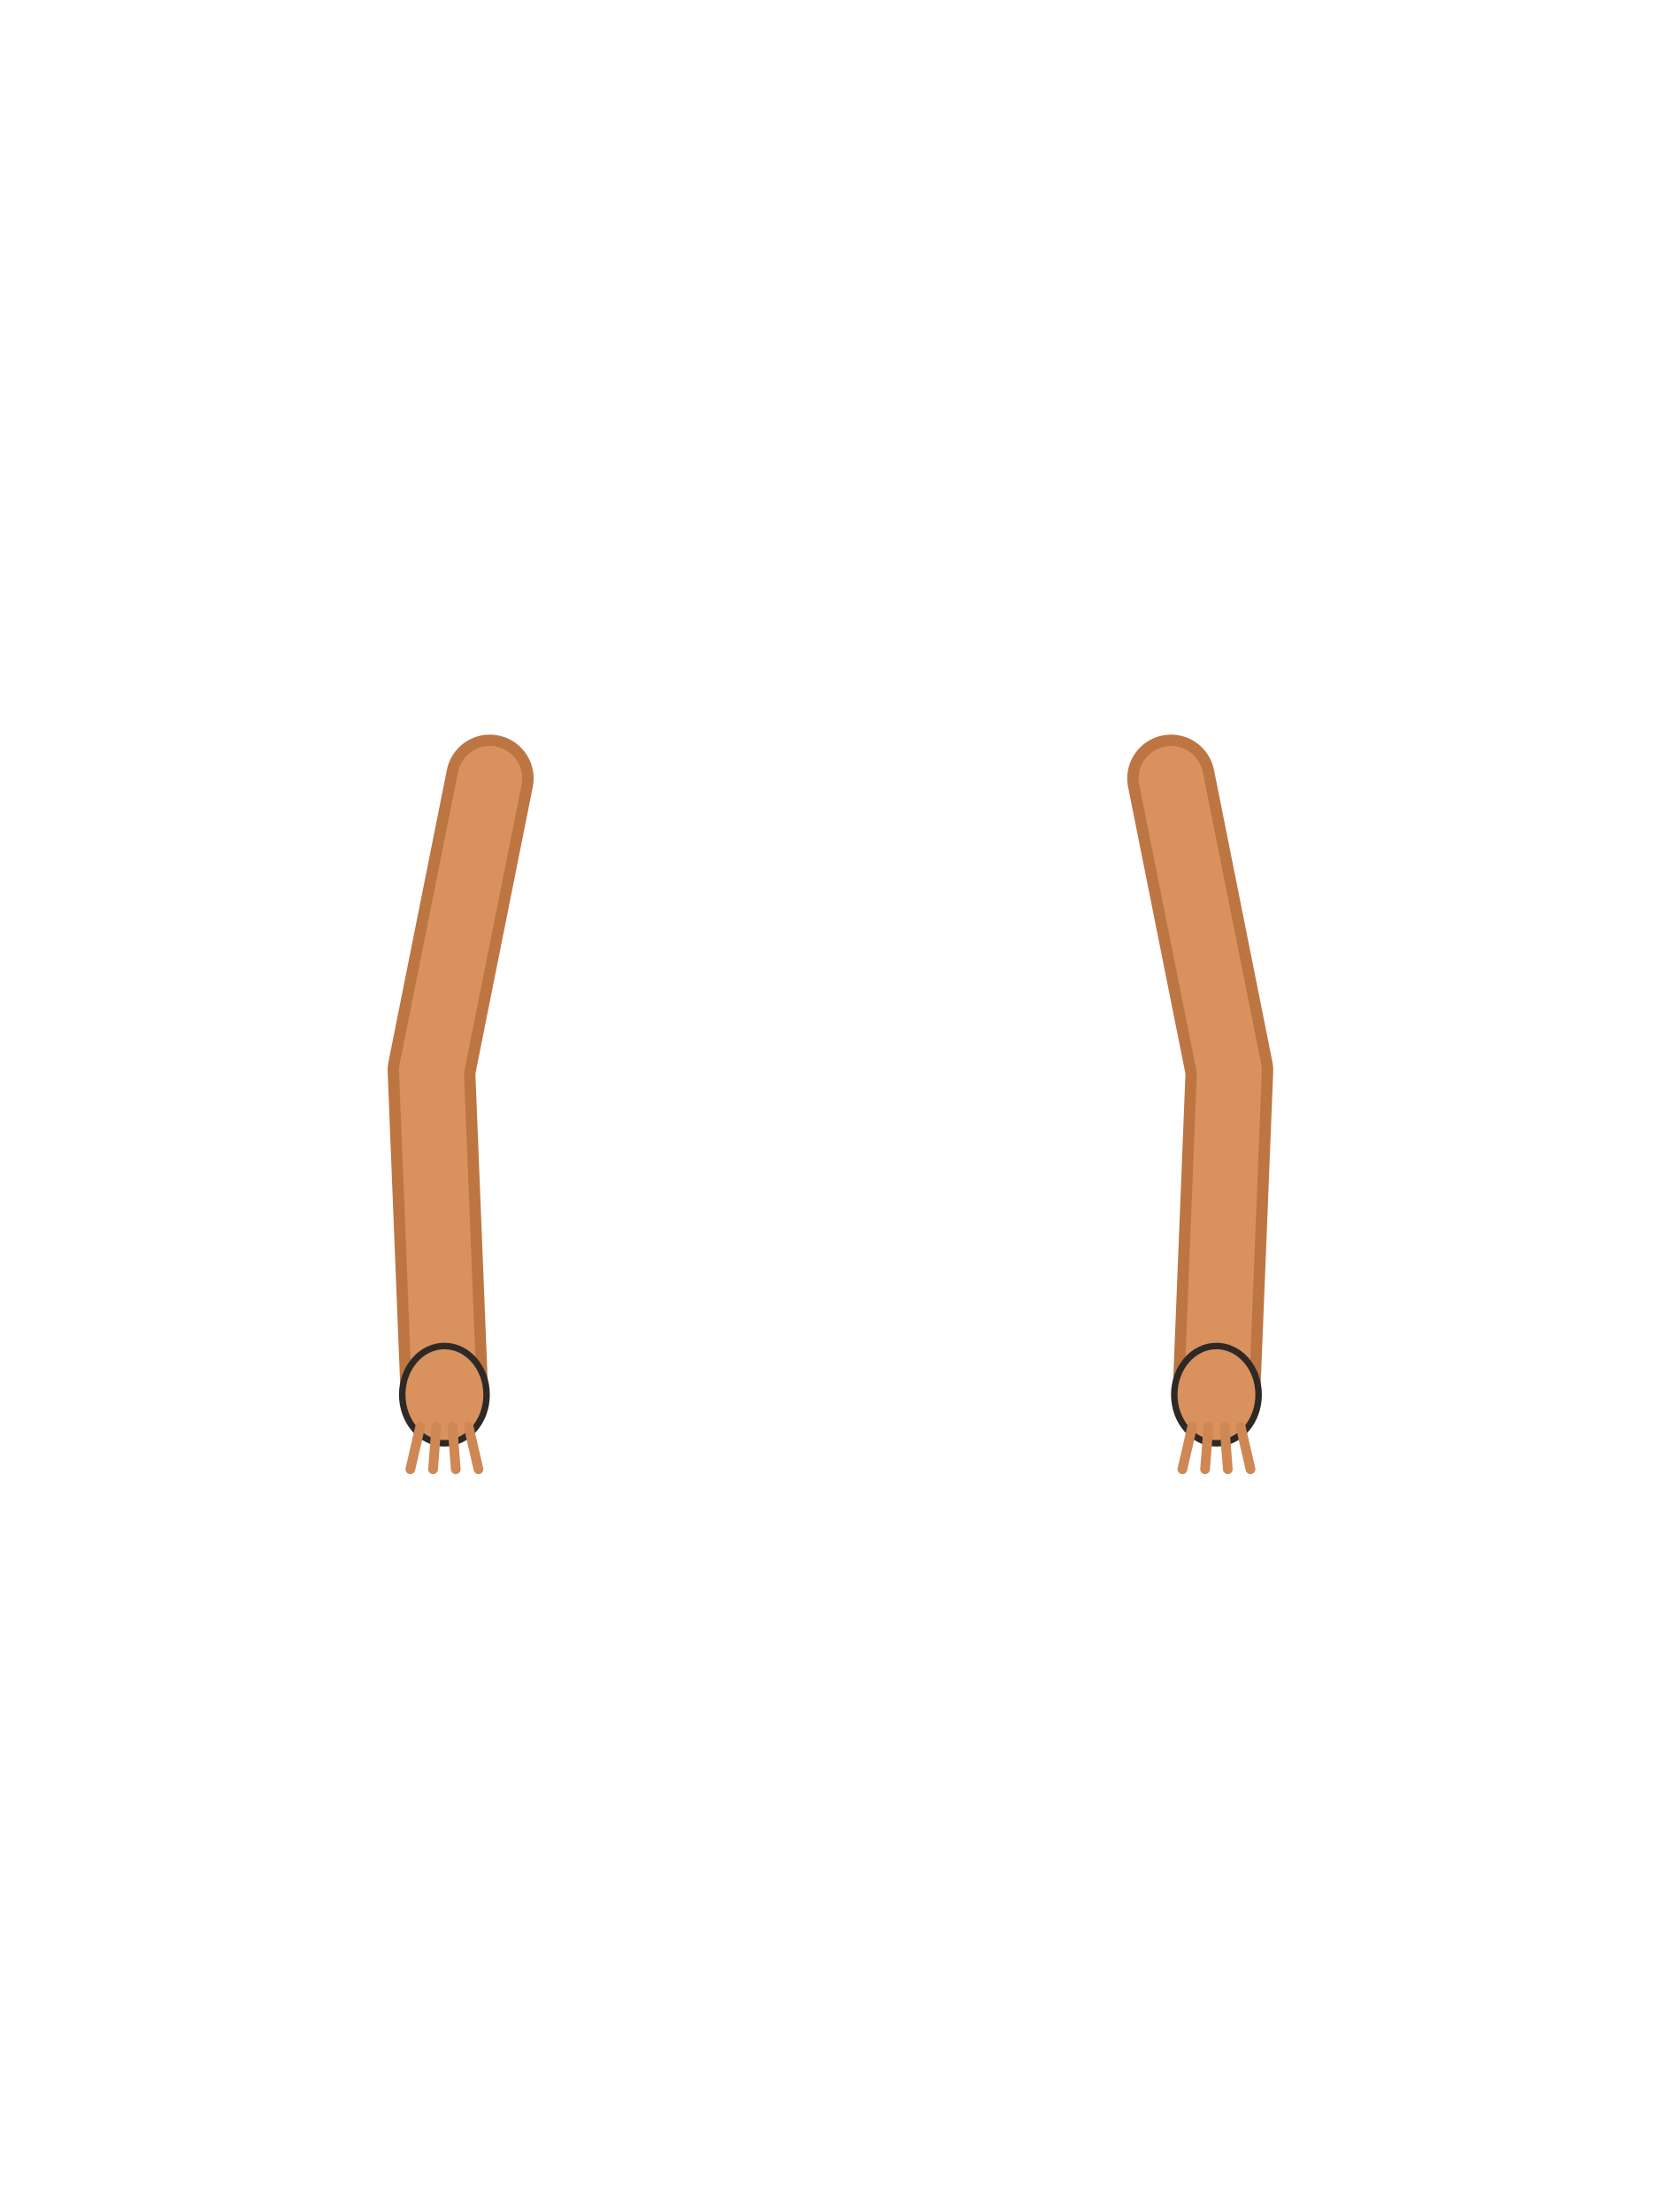
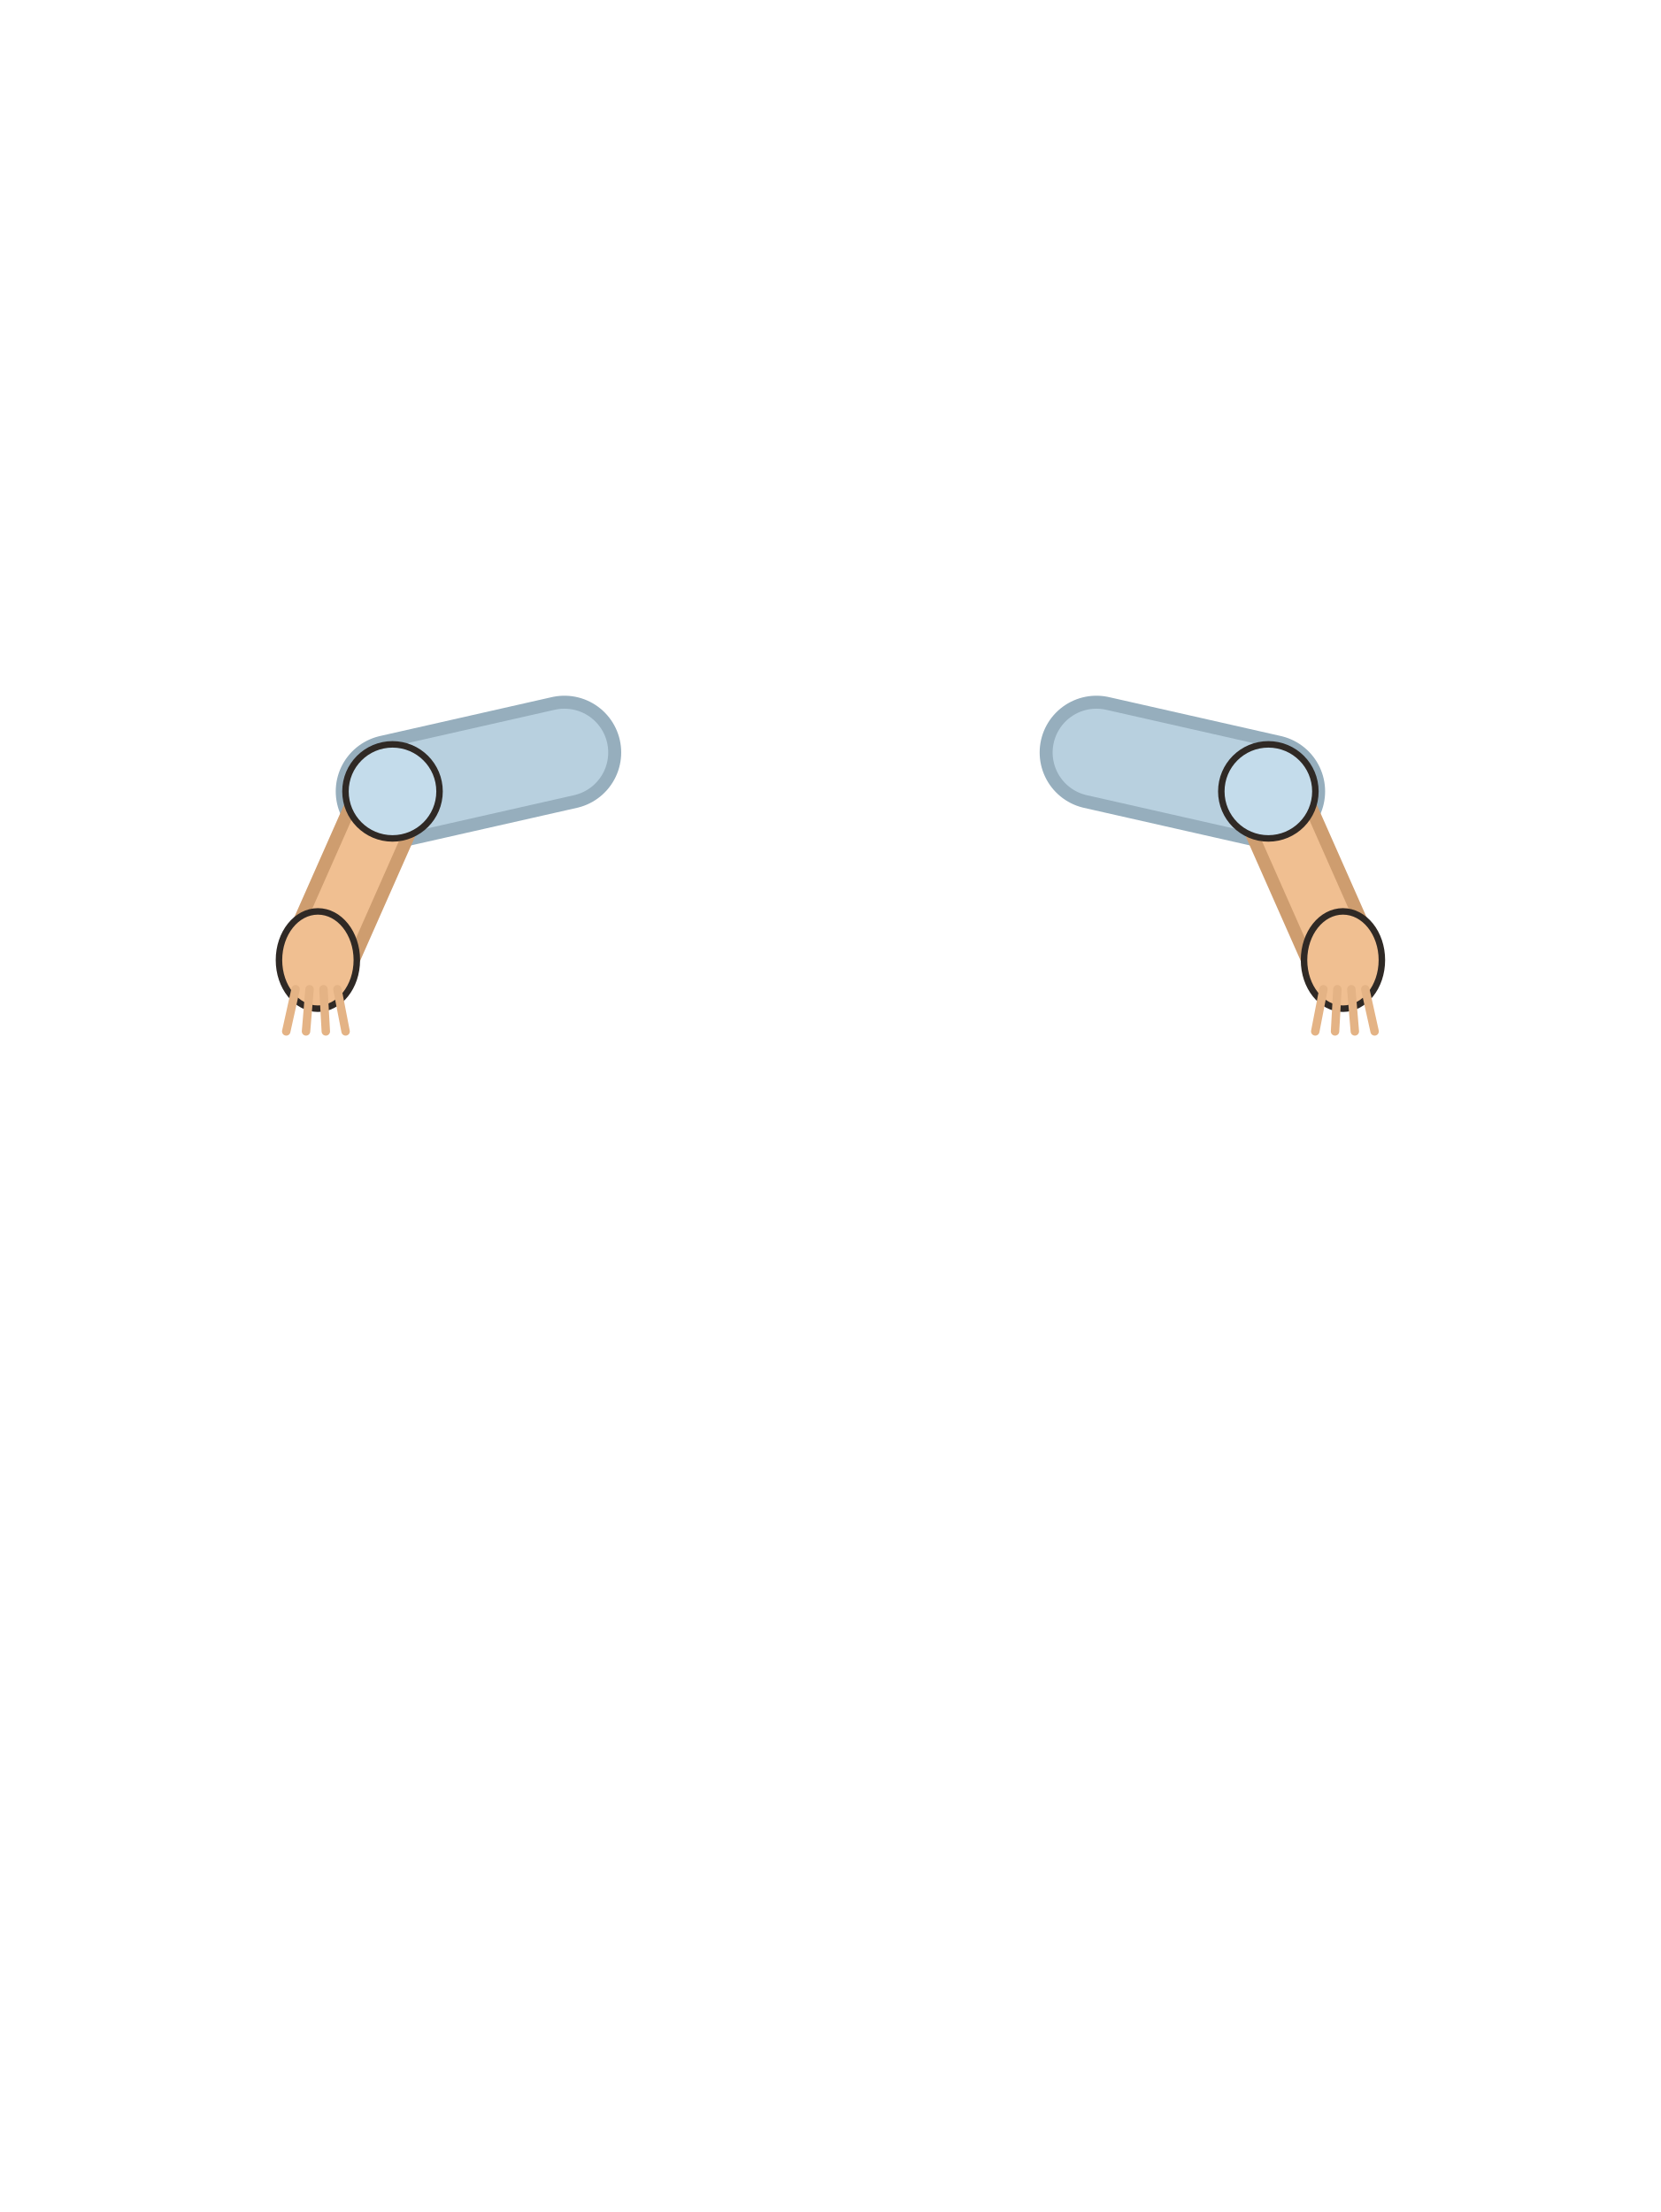
<svg xmlns="http://www.w3.org/2000/svg" baseProfile="full" height="682" version="1.1" viewBox="0 0 512 682" width="512">
  <defs />
-   <polyline fill="none" points="151,240 133,330 137,430" stroke="#bd7541" stroke-linecap="round" stroke-linejoin="round" stroke-width="27" />
-   <polyline fill="none" points="151,240 133,330 137,430" stroke="#d9915d" stroke-linecap="round" stroke-linejoin="round" stroke-width="20" />
-   <ellipse cx="137" cy="430" fill="#d9915d" rx="13" ry="15" stroke="#2f2925" stroke-linecap="round" stroke-linejoin="round" stroke-width="2" />
-   <line stroke="#cf8753" stroke-linecap="round" stroke-width="3" x1="129.5" x2="126.5" y1="440" y2="453" />
-   <line stroke="#cf8753" stroke-linecap="round" stroke-width="3" x1="134.5" x2="133.5" y1="440" y2="453" />
-   <line stroke="#cf8753" stroke-linecap="round" stroke-width="3" x1="139.5" x2="140.5" y1="440" y2="453" />
-   <line stroke="#cf8753" stroke-linecap="round" stroke-width="3" x1="144.5" x2="147.5" y1="440" y2="453" />
-   <polyline fill="none" points="361,240 379,330 375,430" stroke="#bd7541" stroke-linecap="round" stroke-linejoin="round" stroke-width="27" />
-   <polyline fill="none" points="361,240 379,330 375,430" stroke="#d9915d" stroke-linecap="round" stroke-linejoin="round" stroke-width="20" />
-   <ellipse cx="375" cy="430" fill="#d9915d" rx="13" ry="15" stroke="#2f2925" stroke-linecap="round" stroke-linejoin="round" stroke-width="2" />
-   <line stroke="#cf8753" stroke-linecap="round" stroke-width="3" x1="367.5" x2="364.5" y1="440" y2="453" />
-   <line stroke="#cf8753" stroke-linecap="round" stroke-width="3" x1="372.5" x2="371.5" y1="440" y2="453" />
-   <line stroke="#cf8753" stroke-linecap="round" stroke-width="3" x1="377.5" x2="378.5" y1="440" y2="453" />
-   <line stroke="#cf8753" stroke-linecap="round" stroke-width="3" x1="382.5" x2="385.5" y1="440" y2="453" />
+   <polyline fill="none" points="174,232 121,244" stroke="#96aebd" stroke-linecap="round" stroke-linejoin="round" stroke-width="35" />
+   <polyline fill="none" points="174,232 121,244" stroke="#b8d0df" stroke-linecap="round" stroke-linejoin="round" stroke-width="27" />
+   <polyline fill="none" points="121,244 98,296" stroke="#ce9d6f" stroke-linecap="round" stroke-linejoin="round" stroke-width="24" />
+   <polyline fill="none" points="121,244 98,296" stroke="#f0bf91" stroke-linecap="round" stroke-linejoin="round" stroke-width="16" />
+   <ellipse cx="98" cy="296" fill="#f0bf91" rx="12" ry="15" stroke="#2f2925" stroke-linecap="round" stroke-linejoin="round" stroke-width="2" />
+   <line stroke="#e4b385" stroke-linecap="round" stroke-width="2.6" x1="104.02" x2="106.54" y1="305" y2="318" />
+   <line stroke="#e4b385" stroke-linecap="round" stroke-width="2.6" x1="99.72" x2="100.44" y1="305" y2="318" />
+   <line stroke="#e4b385" stroke-linecap="round" stroke-width="2.6" x1="95.42" x2="94.34" y1="305" y2="318" />
+   <line stroke="#e4b385" stroke-linecap="round" stroke-width="2.6" x1="91.12" x2="88.24" y1="305" y2="318" />
+   <circle cx="121" cy="244" fill="#c4dceb" r="14.5" stroke="#2f2925" stroke-width="2" />
+   <polyline fill="none" points="338,232 391,244" stroke="#96aebd" stroke-linecap="round" stroke-linejoin="round" stroke-width="35" />
+   <polyline fill="none" points="338,232 391,244" stroke="#b8d0df" stroke-linecap="round" stroke-linejoin="round" stroke-width="27" />
+   <polyline fill="none" points="391,244 414,296" stroke="#ce9d6f" stroke-linecap="round" stroke-linejoin="round" stroke-width="24" />
+   <polyline fill="none" points="391,244 414,296" stroke="#f0bf91" stroke-linecap="round" stroke-linejoin="round" stroke-width="16" />
+   <ellipse cx="414" cy="296" fill="#f0bf91" rx="12" ry="15" stroke="#2f2925" stroke-linecap="round" stroke-linejoin="round" stroke-width="2" />
+   <line stroke="#e4b385" stroke-linecap="round" stroke-width="2.6" x1="407.98" x2="405.46" y1="305" y2="318" />
+   <line stroke="#e4b385" stroke-linecap="round" stroke-width="2.6" x1="412.28" x2="411.56" y1="305" y2="318" />
+   <line stroke="#e4b385" stroke-linecap="round" stroke-width="2.6" x1="416.58" x2="417.66" y1="305" y2="318" />
+   <line stroke="#e4b385" stroke-linecap="round" stroke-width="2.6" x1="420.88" x2="423.76" y1="305" y2="318" />
+   <circle cx="391" cy="244" fill="#c4dceb" r="14.5" stroke="#2f2925" stroke-width="2" />
</svg>
